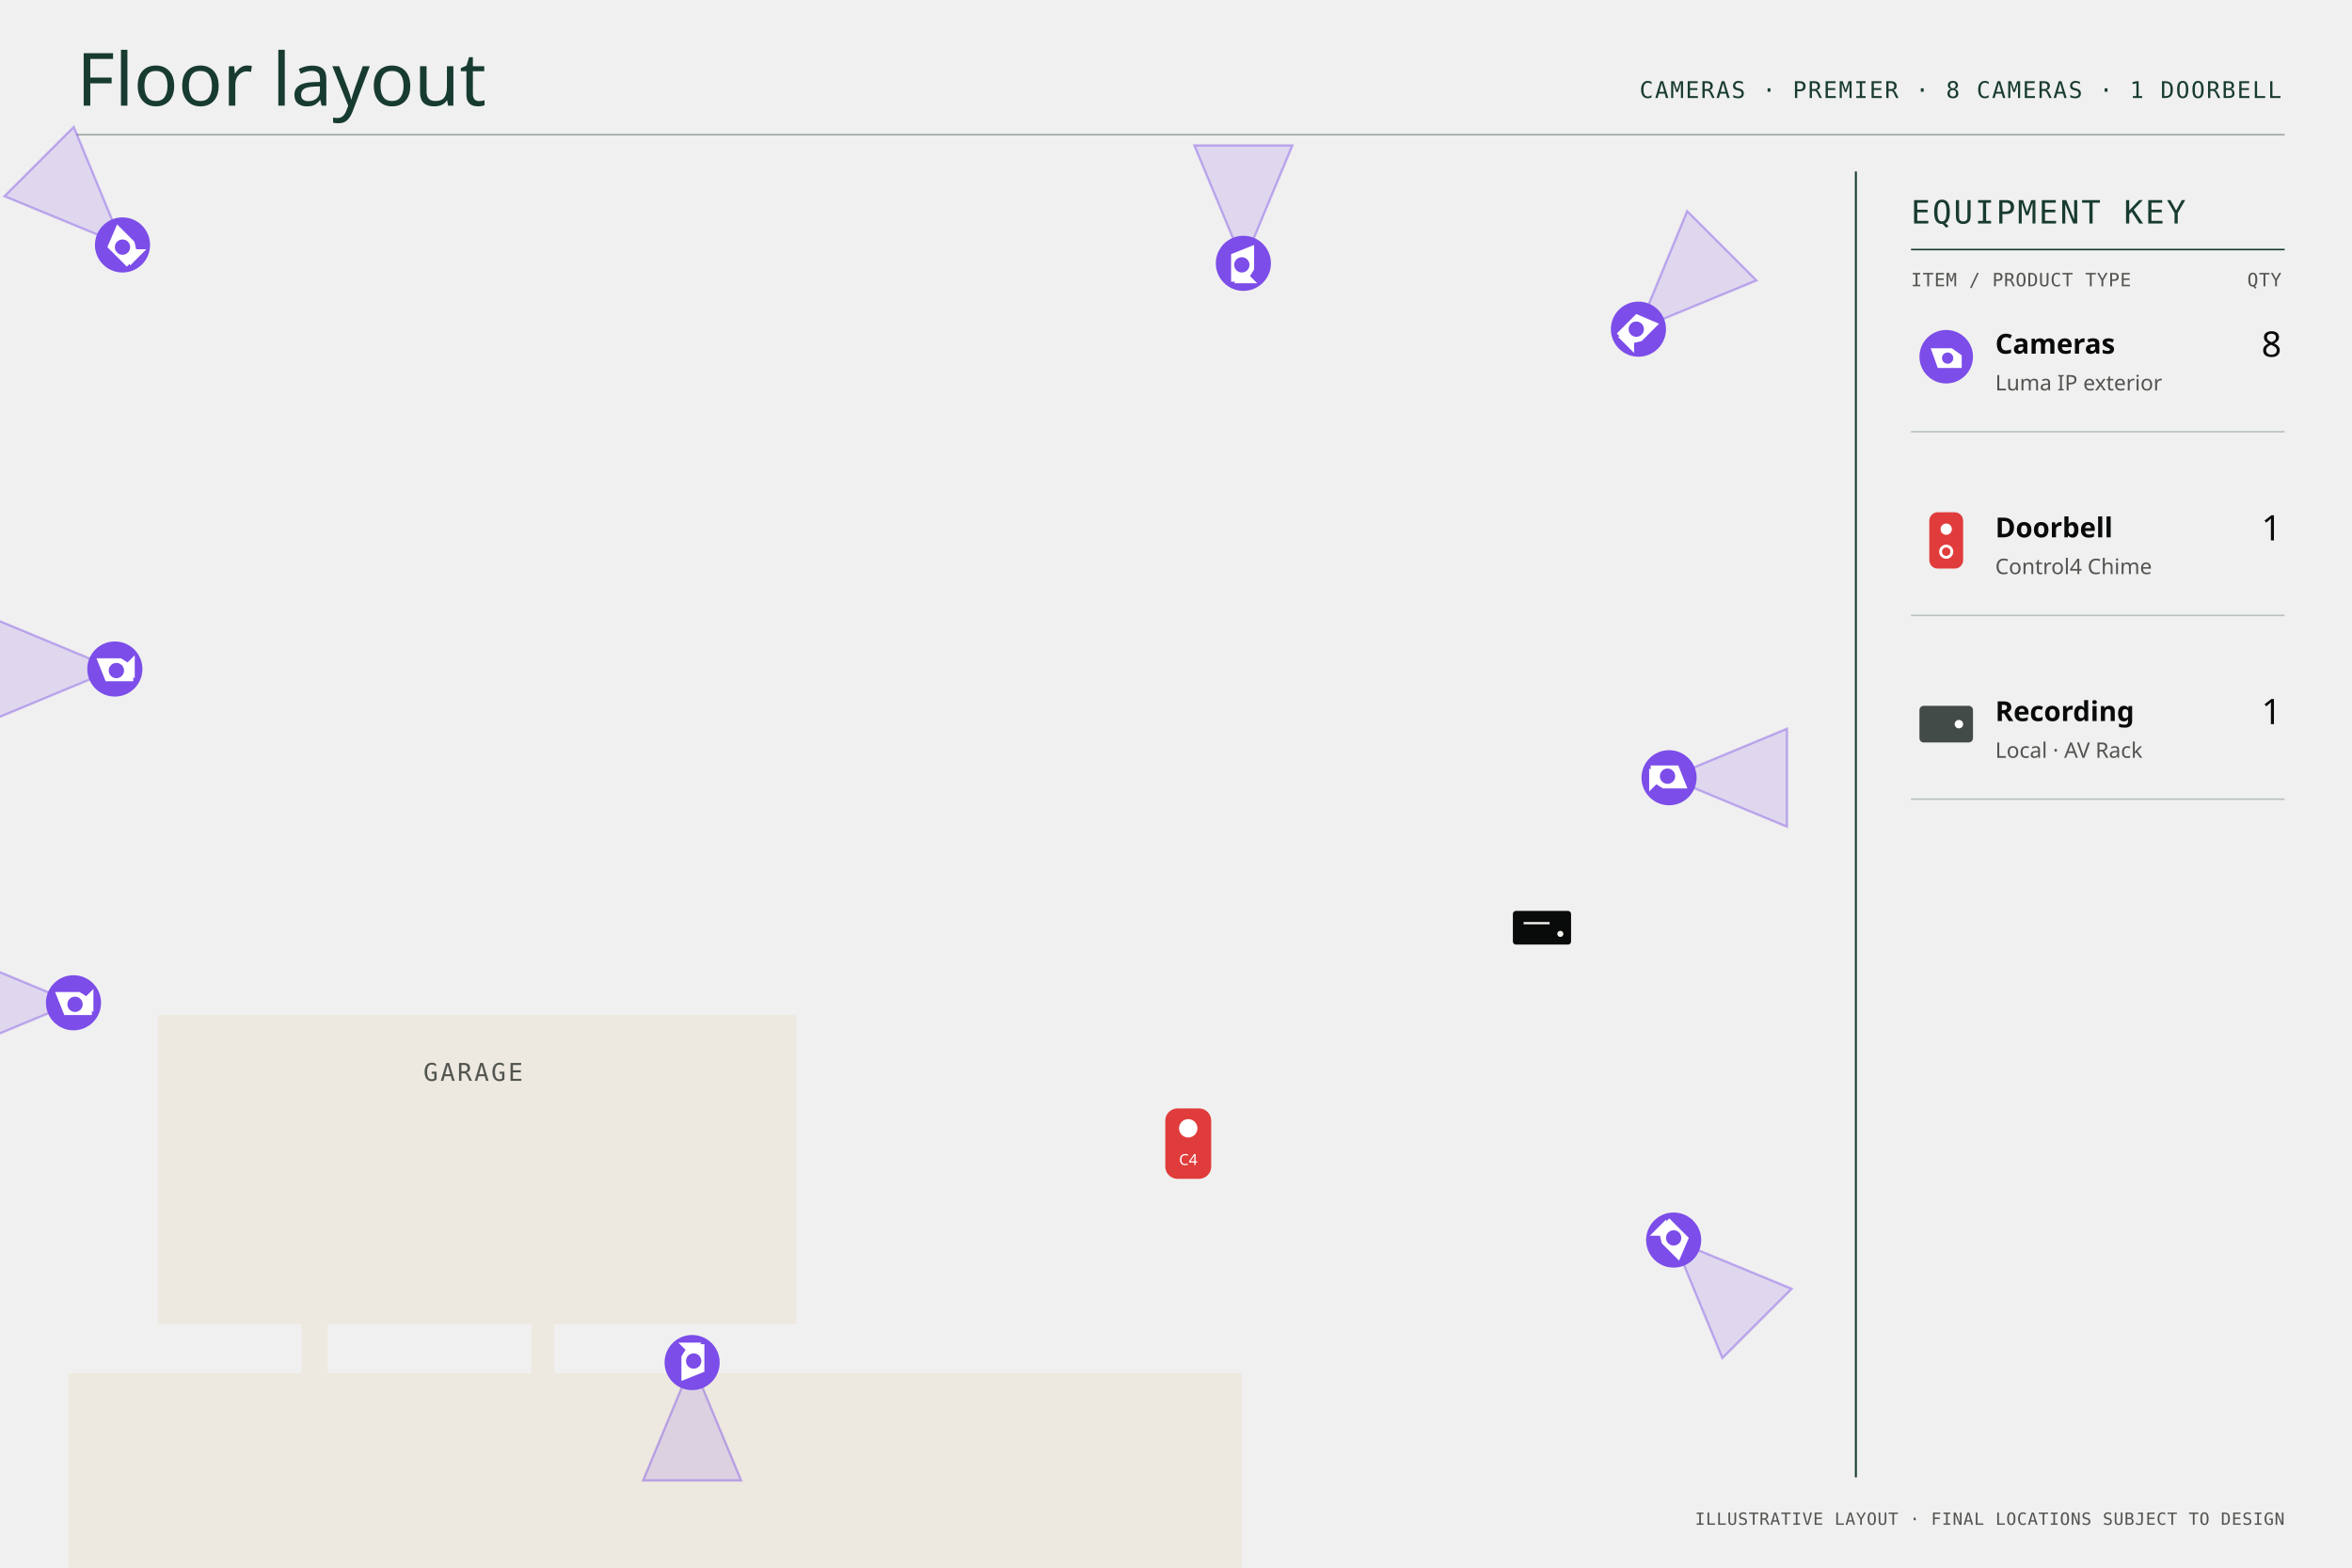
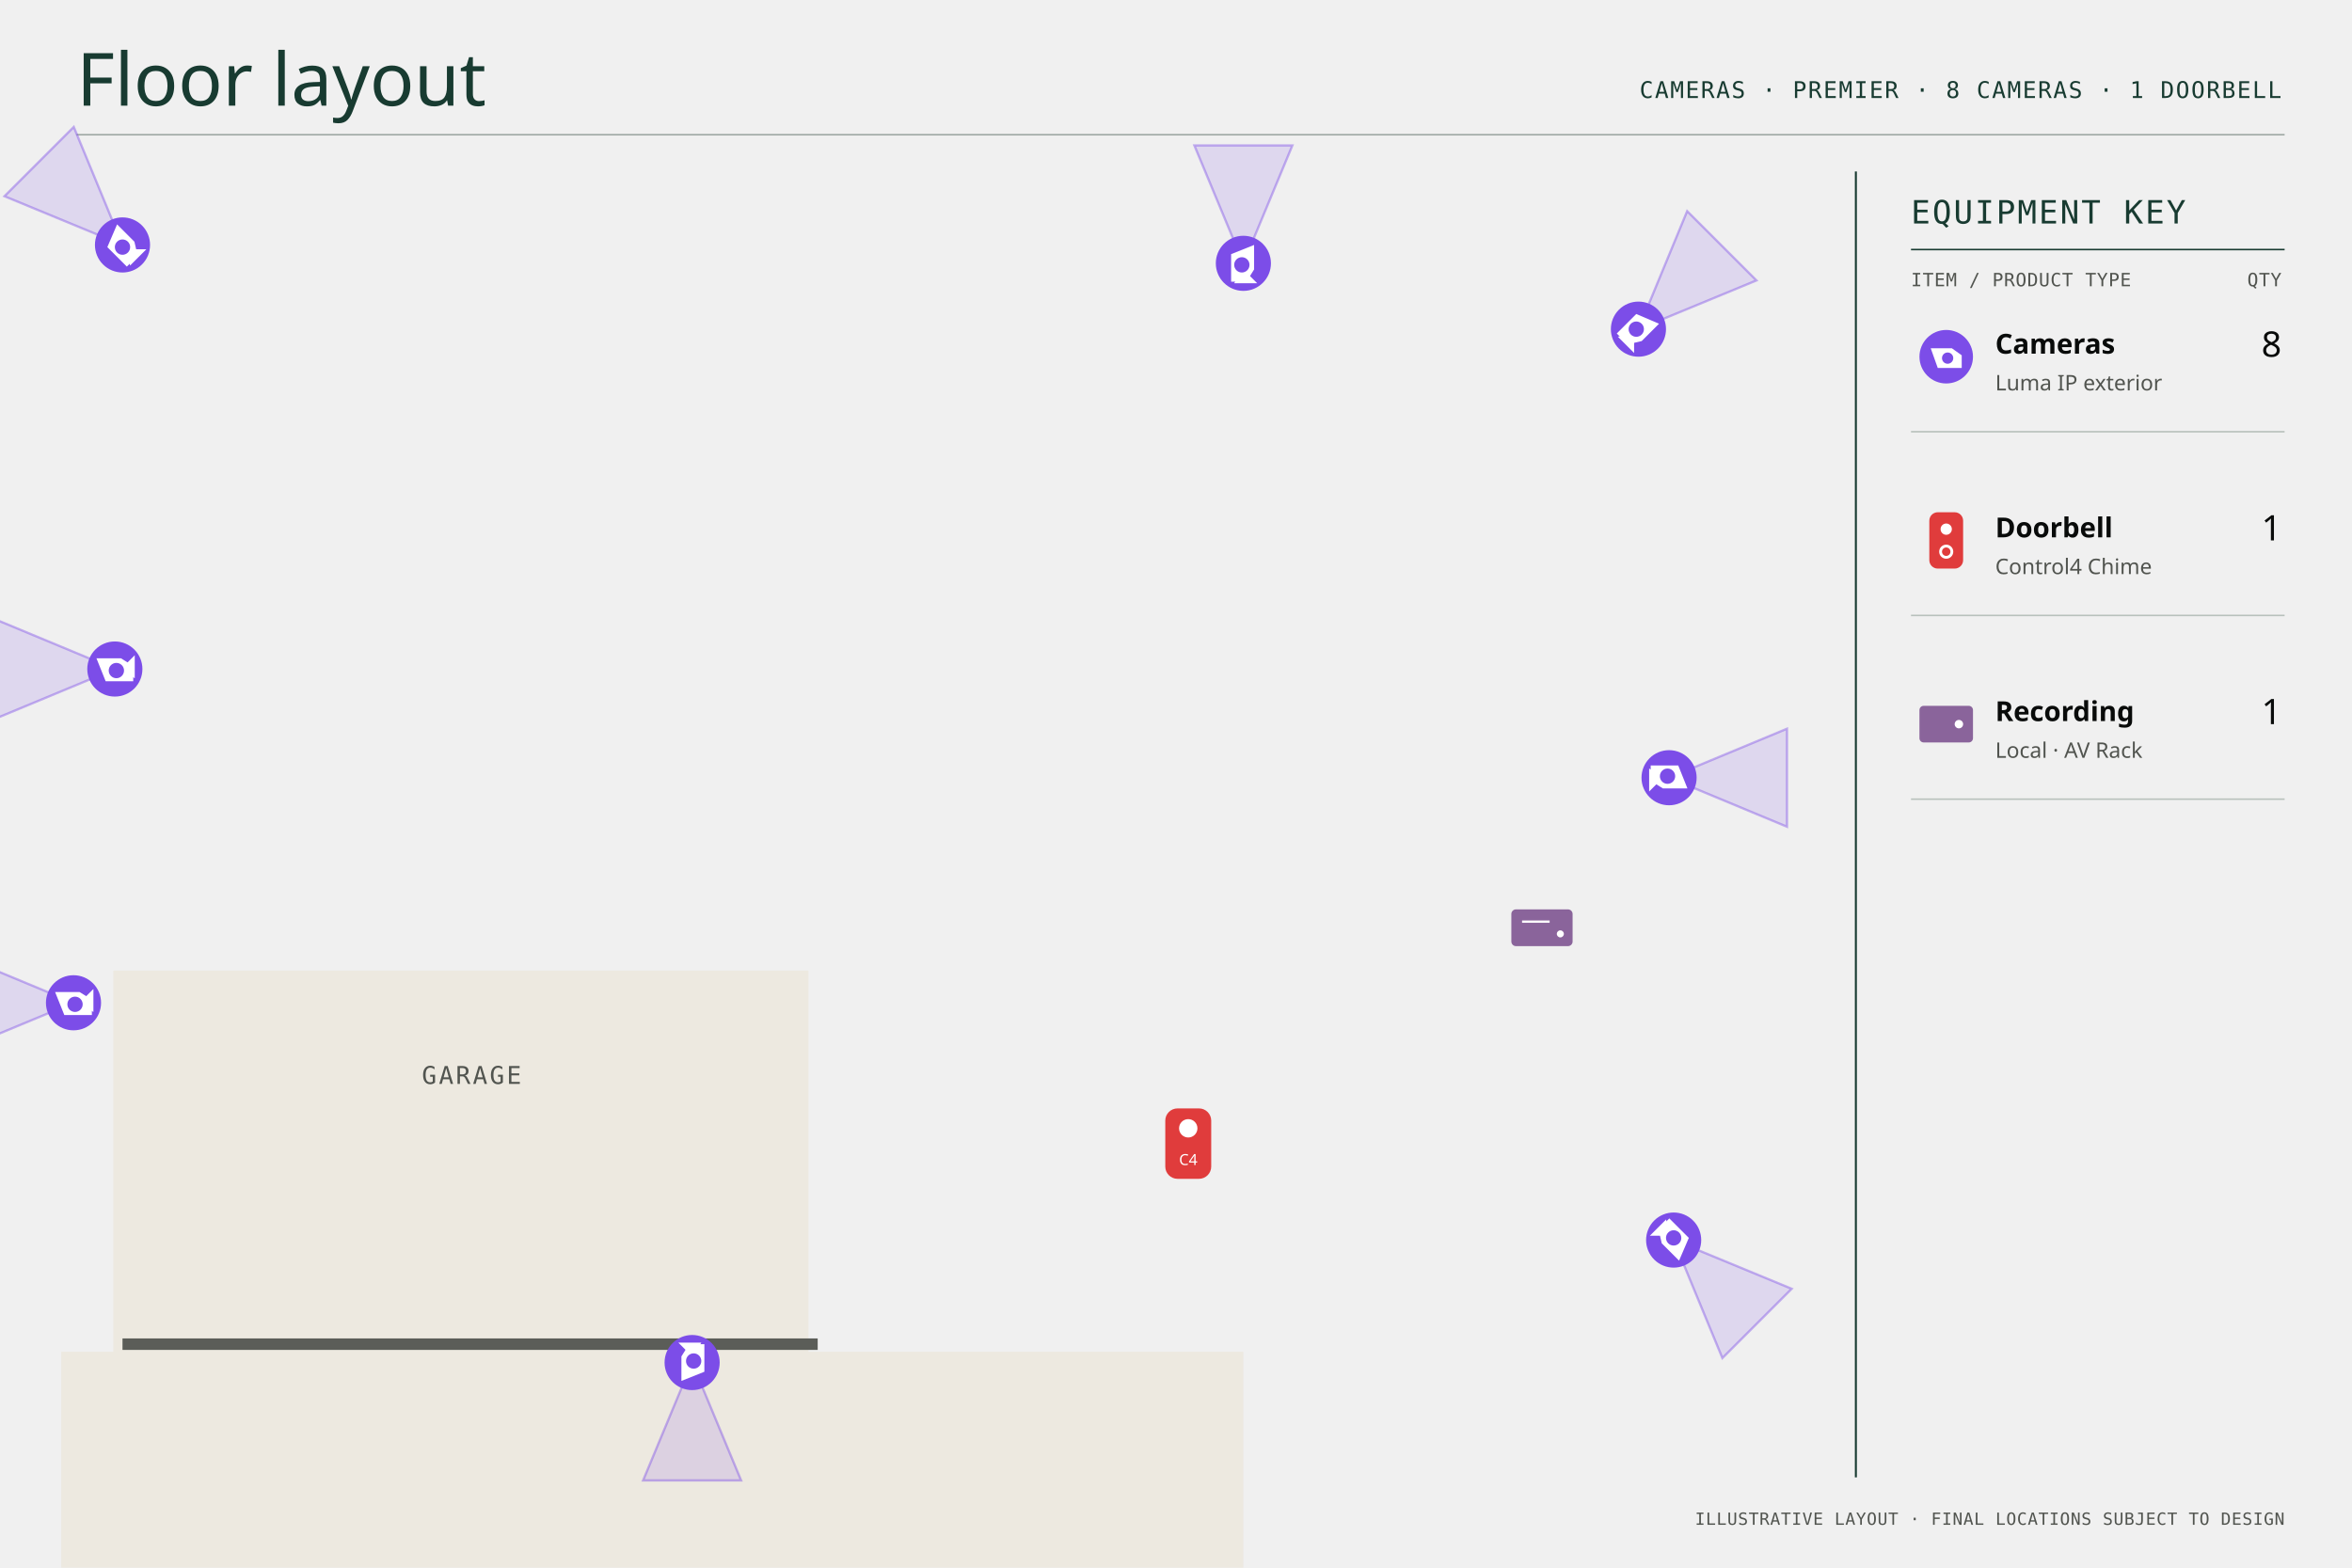
<svg xmlns="http://www.w3.org/2000/svg" viewBox="0 0 1536 1024" width="1536" height="1024" role="img" aria-label="Cameras Premier floor layout and equipment key">
  <text x="50" y="69" fill="#183B31" font-family="Schibsted Grotesk,sans-serif" font-size="48">Floor layout</text>
  <text x="1490" y="64" fill="#183B31" font-family="IBM Plex Mono,monospace" font-size="15" letter-spacing=".065em" text-anchor="end">CAMERAS · PREMIER · 8 CAMERAS · 1 DOORBELL</text>
  <line x1="50" y1="88" x2="1492" y2="88" stroke="#9DA7A3" stroke-width="1" />
-   <g data-pradera-architectural-cleanup="garage">
-     <rect x="103" y="663" width="417" height="202" fill="#EDE9E0" />
-     <rect x="197" y="865" width="17" height="32" fill="#EDE9E0" />
-     <rect x="347" y="865" width="15" height="32" fill="#EDE9E0" />
-     <rect x="45" y="897" width="766" height="127" fill="#EDE9E0" />
-     <text x="309" y="706" font-family="IBM Plex Mono,monospace" font-size="16" font-weight="500" letter-spacing=".09em" fill="#51544F" text-anchor="middle">GARAGE</text>
+   <g data-pradera-architectural-cleanup="garage" aria-label="Open garage architectural reference">
+     <rect x="74" y="634" width="454" height="257" fill="#EDE9E0" />
+     <rect x="40" y="883" width="772" height="141" fill="#EDE9E0" />
+     <line x1="80" y1="878" x2="534" y2="878" stroke="#5B5D58" stroke-width="7.5" />
+     <text x="308" y="708" fill="#51544F" text-anchor="middle" font-family="IBM Plex Mono,monospace" font-size="16" font-weight="500" letter-spacing=".09em">GARAGE</text>
  </g>
  <g transform="translate(80,160) rotate(45)">
    <path d="M0 0L-77 -32L-77 32Z" fill="#7C4DE8" fill-opacity=".15" stroke="#7C4DE8" stroke-opacity=".42" stroke-width="1.5" />
    <circle r="18" fill="#7C4DE8" />
    <path d="M-12 -7h16l8 5v10h-18z" fill="white" />
    <circle cx="1" cy="1" r="5" fill="#7C4DE8" />
    <path d="M8 -4l5 -5v15l-5 -3" fill="white" />
  </g>
  <g transform="translate(1070,215) rotate(135)">
    <path d="M0 0L-77 -32L-77 32Z" fill="#7C4DE8" fill-opacity=".15" stroke="#7C4DE8" stroke-opacity=".42" stroke-width="1.5" />
    <circle r="18" fill="#7C4DE8" />
    <path d="M-12 -7h16l8 5v10h-18z" fill="white" />
    <circle cx="1" cy="1" r="5" fill="#7C4DE8" />
    <path d="M8 -4l5 -5v15l-5 -3" fill="white" />
  </g>
  <g transform="translate(48,655) rotate(0)">
    <path d="M0 0L-77 -32L-77 32Z" fill="#7C4DE8" fill-opacity=".15" stroke="#7C4DE8" stroke-opacity=".42" stroke-width="1.5" />
    <circle r="18" fill="#7C4DE8" />
    <path d="M-12 -7h16l8 5v10h-18z" fill="white" />
    <circle cx="1" cy="1" r="5" fill="#7C4DE8" />
    <path d="M8 -4l5 -5v15l-5 -3" fill="white" />
  </g>
  <g transform="translate(1093,810) rotate(-135)">
    <path d="M0 0L-77 -32L-77 32Z" fill="#7C4DE8" fill-opacity=".15" stroke="#7C4DE8" stroke-opacity=".42" stroke-width="1.5" />
    <circle r="18" fill="#7C4DE8" />
    <path d="M-12 -7h16l8 5v10h-18z" fill="white" />
    <circle cx="1" cy="1" r="5" fill="#7C4DE8" />
    <path d="M8 -4l5 -5v15l-5 -3" fill="white" />
  </g>
  <g transform="translate(812,172) rotate(90)">
    <path d="M0 0L-77 -32L-77 32Z" fill="#7C4DE8" fill-opacity=".15" stroke="#7C4DE8" stroke-opacity=".42" stroke-width="1.5" />
    <circle r="18" fill="#7C4DE8" />
    <path d="M-12 -7h16l8 5v10h-18z" fill="white" />
    <circle cx="1" cy="1" r="5" fill="#7C4DE8" />
    <path d="M8 -4l5 -5v15l-5 -3" fill="white" />
  </g>
  <g transform="translate(1090,508) rotate(180)">
    <path d="M0 0L-77 -32L-77 32Z" fill="#7C4DE8" fill-opacity=".15" stroke="#7C4DE8" stroke-opacity=".42" stroke-width="1.5" />
    <circle r="18" fill="#7C4DE8" />
    <path d="M-12 -7h16l8 5v10h-18z" fill="white" />
    <circle cx="1" cy="1" r="5" fill="#7C4DE8" />
    <path d="M8 -4l5 -5v15l-5 -3" fill="white" />
  </g>
  <g transform="translate(452,890) rotate(-90)">
    <path d="M0 0L-77 -32L-77 32Z" fill="#7C4DE8" fill-opacity=".15" stroke="#7C4DE8" stroke-opacity=".42" stroke-width="1.5" />
    <circle r="18" fill="#7C4DE8" />
    <path d="M-12 -7h16l8 5v10h-18z" fill="white" />
    <circle cx="1" cy="1" r="5" fill="#7C4DE8" />
    <path d="M8 -4l5 -5v15l-5 -3" fill="white" />
  </g>
  <g transform="translate(75,437) rotate(0)">
    <path d="M0 0L-77 -32L-77 32Z" fill="#7C4DE8" fill-opacity=".15" stroke="#7C4DE8" stroke-opacity=".42" stroke-width="1.5" />
    <circle r="18" fill="#7C4DE8" />
    <path d="M-12 -7h16l8 5v10h-18z" fill="white" />
    <circle cx="1" cy="1" r="5" fill="#7C4DE8" />
    <path d="M8 -4l5 -5v15l-5 -3" fill="white" />
  </g>
  <g transform="translate(776,747)">
    <rect x="-15" y="-23" width="30" height="46" rx="8" fill="#E03C3C" />
    <circle cy="-10" r="6" fill="white" />
    <text x="0" y="14" fill="white" font-family="Instrument Sans,sans-serif" font-size="10" text-anchor="middle">C4</text>
  </g>
  <g transform="translate(1007,606)" aria-label="recorder in mechanical room">
-     <rect x="-19" y="-11" width="38" height="22" rx="2" fill="#090B0A" />
-     <path d="M-12 -3H5" stroke="#F1F0EB" stroke-width="1.5" />
-     <circle cx="12" cy="4" r="2" fill="#F1F0EB" />
+     <rect x="-20" y="-12" width="40" height="24" rx="3" fill="#8A649B" />
+     <path d="M-13 -4H5" stroke="#FFF" stroke-width="1.5" />
+     <circle cx="12" cy="4" r="2.3" fill="#FFF" />
  </g>
  <line x1="1212" y1="112" x2="1212" y2="965" stroke="#183B31" stroke-width="1.3" />
  <text x="1248" y="146" fill="#183B31" font-family="IBM Plex Mono,monospace" font-size="21" letter-spacing=".06em">EQUIPMENT KEY</text>
  <line x1="1248" y1="163" x2="1492" y2="163" stroke="#183B31" stroke-width="1" />
  <text x="1248" y="187" fill="#51544F" font-family="IBM Plex Mono,monospace" font-size="12" letter-spacing=".03em">ITEM / PRODUCT TYPE</text>
  <text x="1490" y="187" fill="#51544F" font-family="IBM Plex Mono,monospace" font-size="12" letter-spacing=".03em" text-anchor="end">QTY</text>
  <g transform="translate(1271,233) scale(0.92)">
    <circle r="19" fill="#7C4DE8" />
    <path d="M-11 -6h15l7 5v9h-17z" fill="white" />
    <circle cx="1" cy="1" r="4" fill="#7C4DE8" />
  </g>
  <text x="1303" y="231" fill="#090B0A" font-family="Instrument Sans,sans-serif" font-size="18" font-weight="600">Cameras</text>
  <text x="1303" y="255" fill="#51544F" font-family="Instrument Sans,sans-serif" font-size="14">Luma IP exterior</text>
  <text x="1490" y="233" fill="#090B0A" font-family="Instrument Sans,sans-serif" font-size="23" text-anchor="end">8</text>
  <line x1="1248" y1="282" x2="1492" y2="282" stroke="#B8C1BC" stroke-width="1" />
  <g transform="translate(1271,353) scale(0.92)">
    <rect x="-12" y="-20" width="24" height="40" rx="6" fill="#E03C3C" />
    <circle cy="-8" r="4" fill="white" />
    <circle cy="8" r="4" fill="none" stroke="white" stroke-width="2" />
  </g>
  <text x="1303" y="351" fill="#090B0A" font-family="Instrument Sans,sans-serif" font-size="18" font-weight="600">Doorbell</text>
  <text x="1303" y="375" fill="#51544F" font-family="Instrument Sans,sans-serif" font-size="14">Control4 Chime</text>
  <text x="1490" y="353" fill="#090B0A" font-family="Instrument Sans,sans-serif" font-size="23" text-anchor="end">1</text>
  <line x1="1248" y1="402" x2="1492" y2="402" stroke="#B8C1BC" stroke-width="1" />
  <g transform="translate(1271,473) scale(0.92)">
-     <rect x="-19" y="-13" width="38" height="26" rx="3" fill="#434B48" />
+     <rect x="-19" y="-13" width="38" height="26" rx="3" fill="#8A649B" />
    <circle cx="9" cy="0" r="3" fill="white" />
  </g>
  <text x="1303" y="471" fill="#090B0A" font-family="Instrument Sans,sans-serif" font-size="18" font-weight="600">Recording</text>
  <text x="1303" y="495" fill="#51544F" font-family="Instrument Sans,sans-serif" font-size="14">Local · AV Rack</text>
  <text x="1490" y="473" fill="#090B0A" font-family="Instrument Sans,sans-serif" font-size="23" text-anchor="end">1</text>
  <line x1="1248" y1="522" x2="1492" y2="522" stroke="#B8C1BC" stroke-width="1" />
  <text x="1492" y="996" fill="#51544F" font-family="IBM Plex Mono,monospace" font-size="11" letter-spacing=".035em" text-anchor="end">ILLUSTRATIVE LAYOUT · FINAL LOCATIONS SUBJECT TO DESIGN</text>
</svg>
